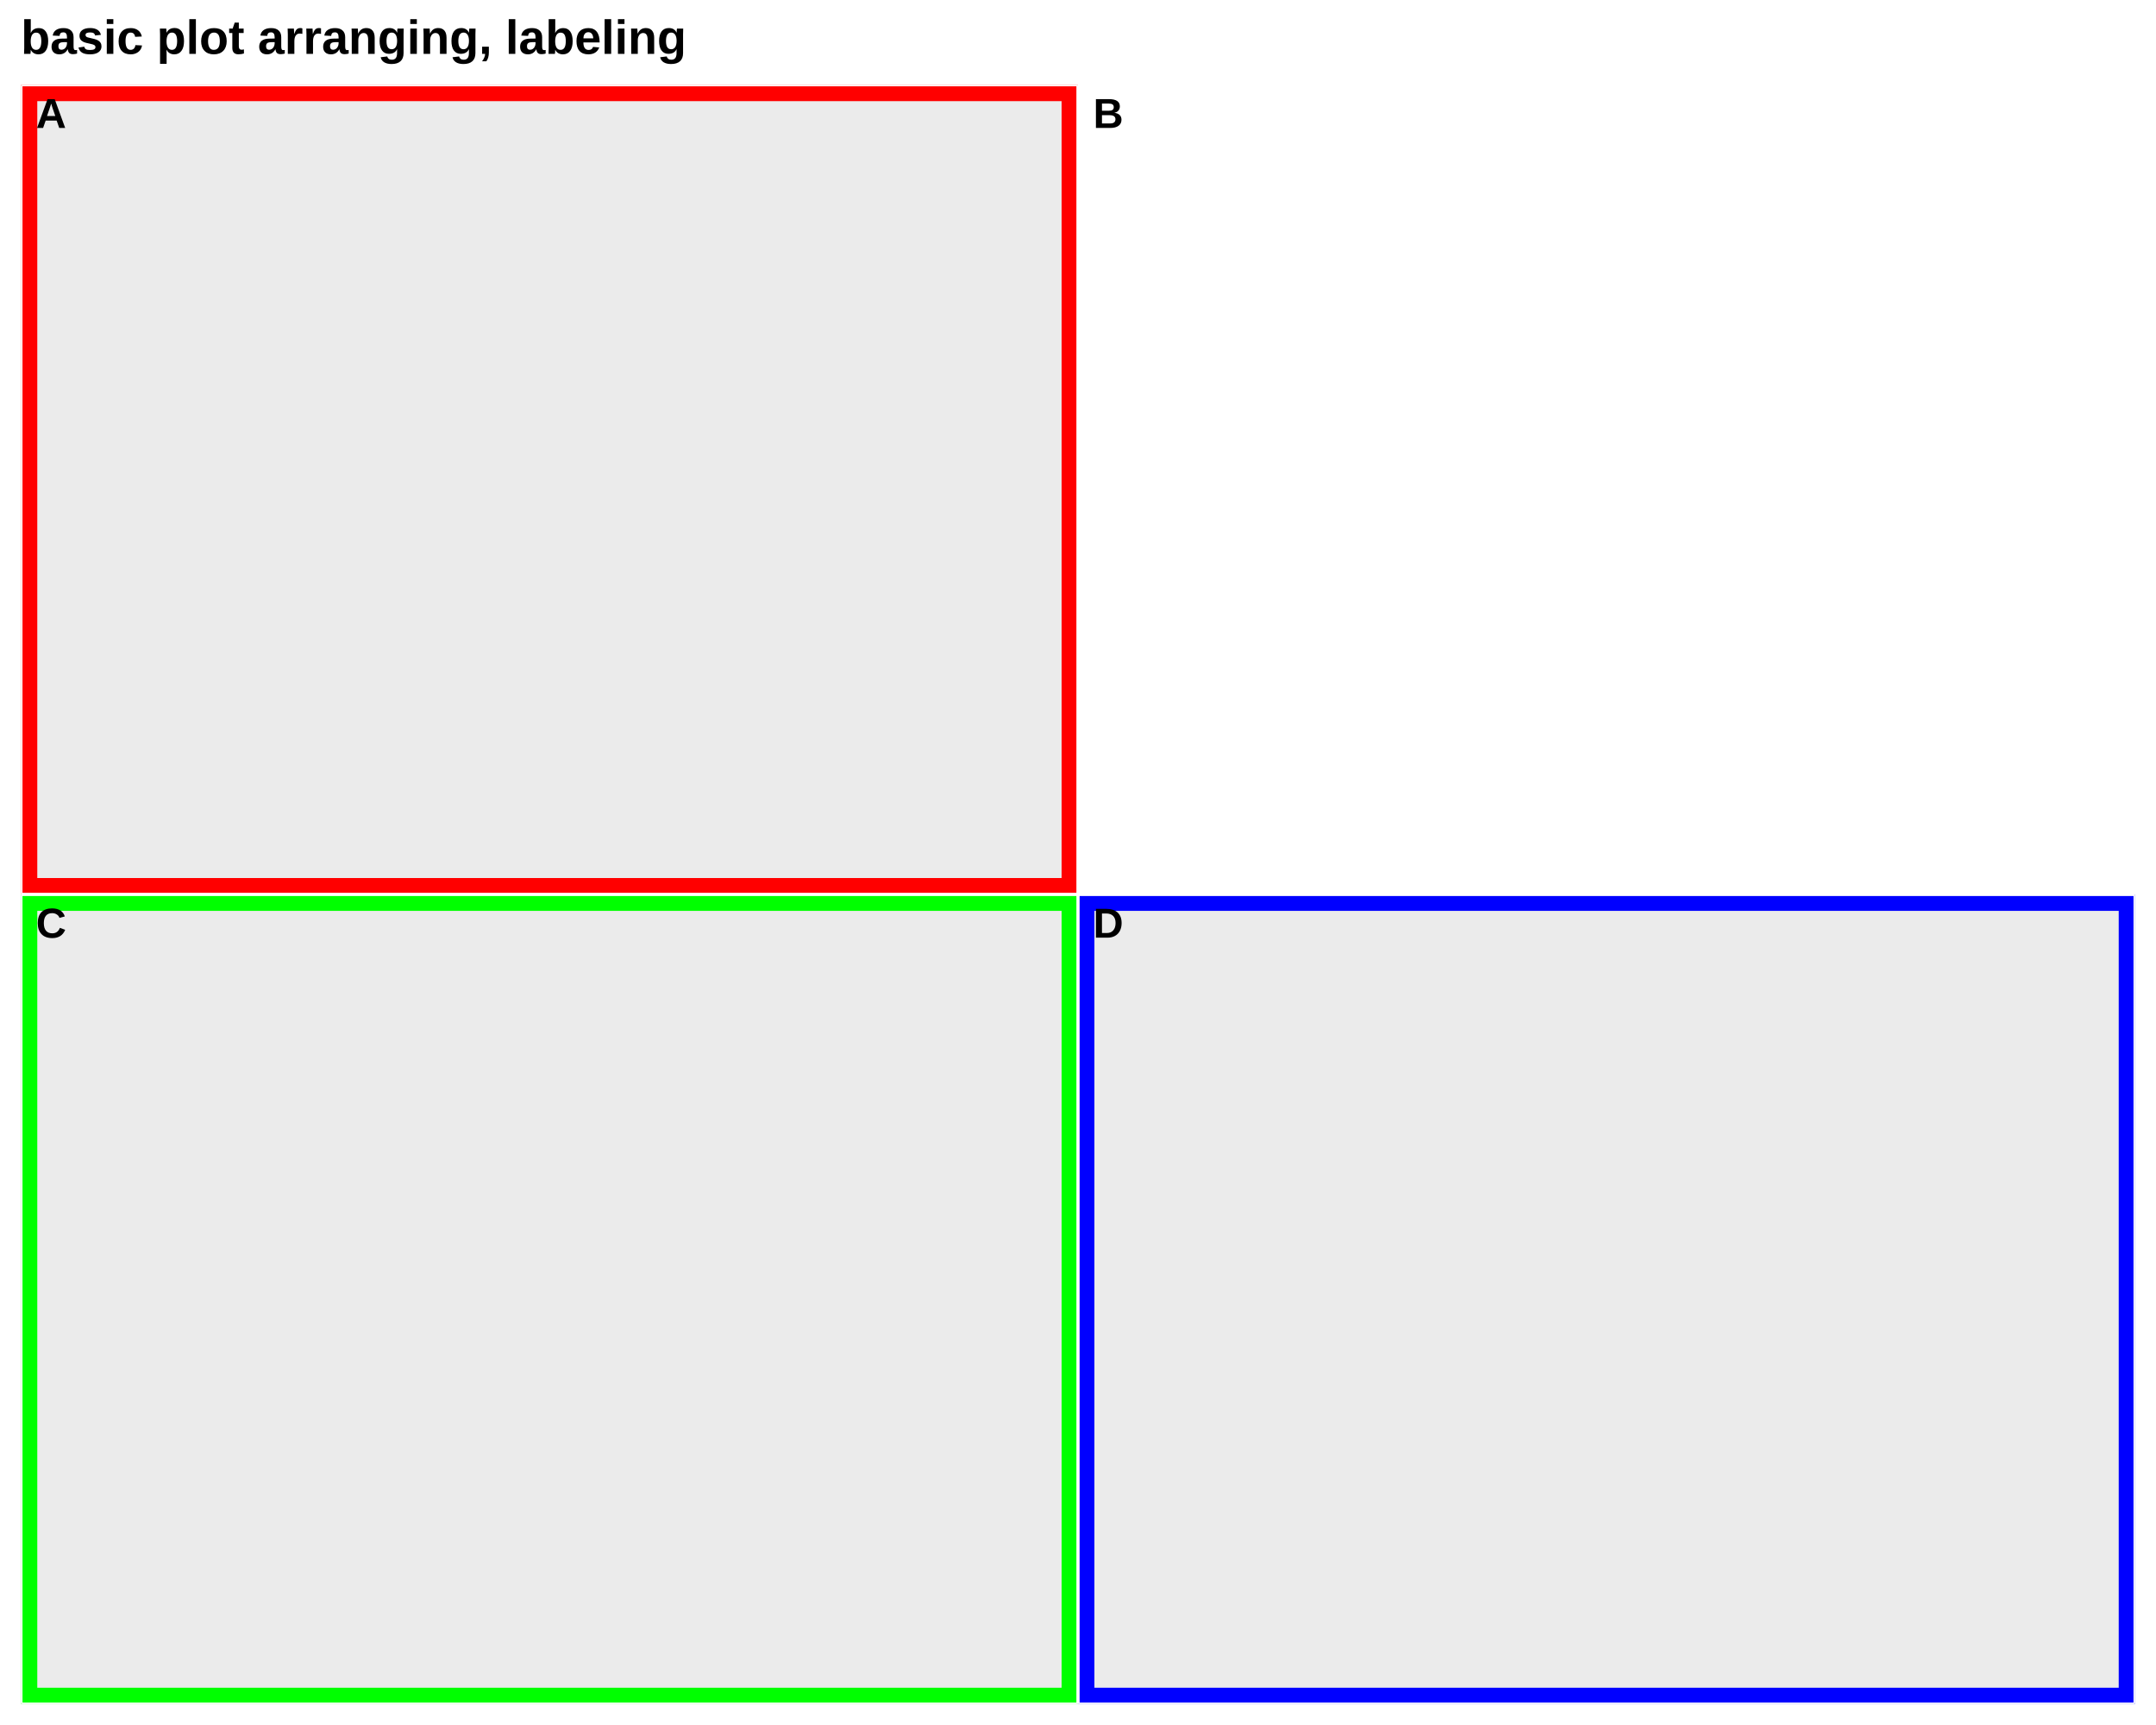
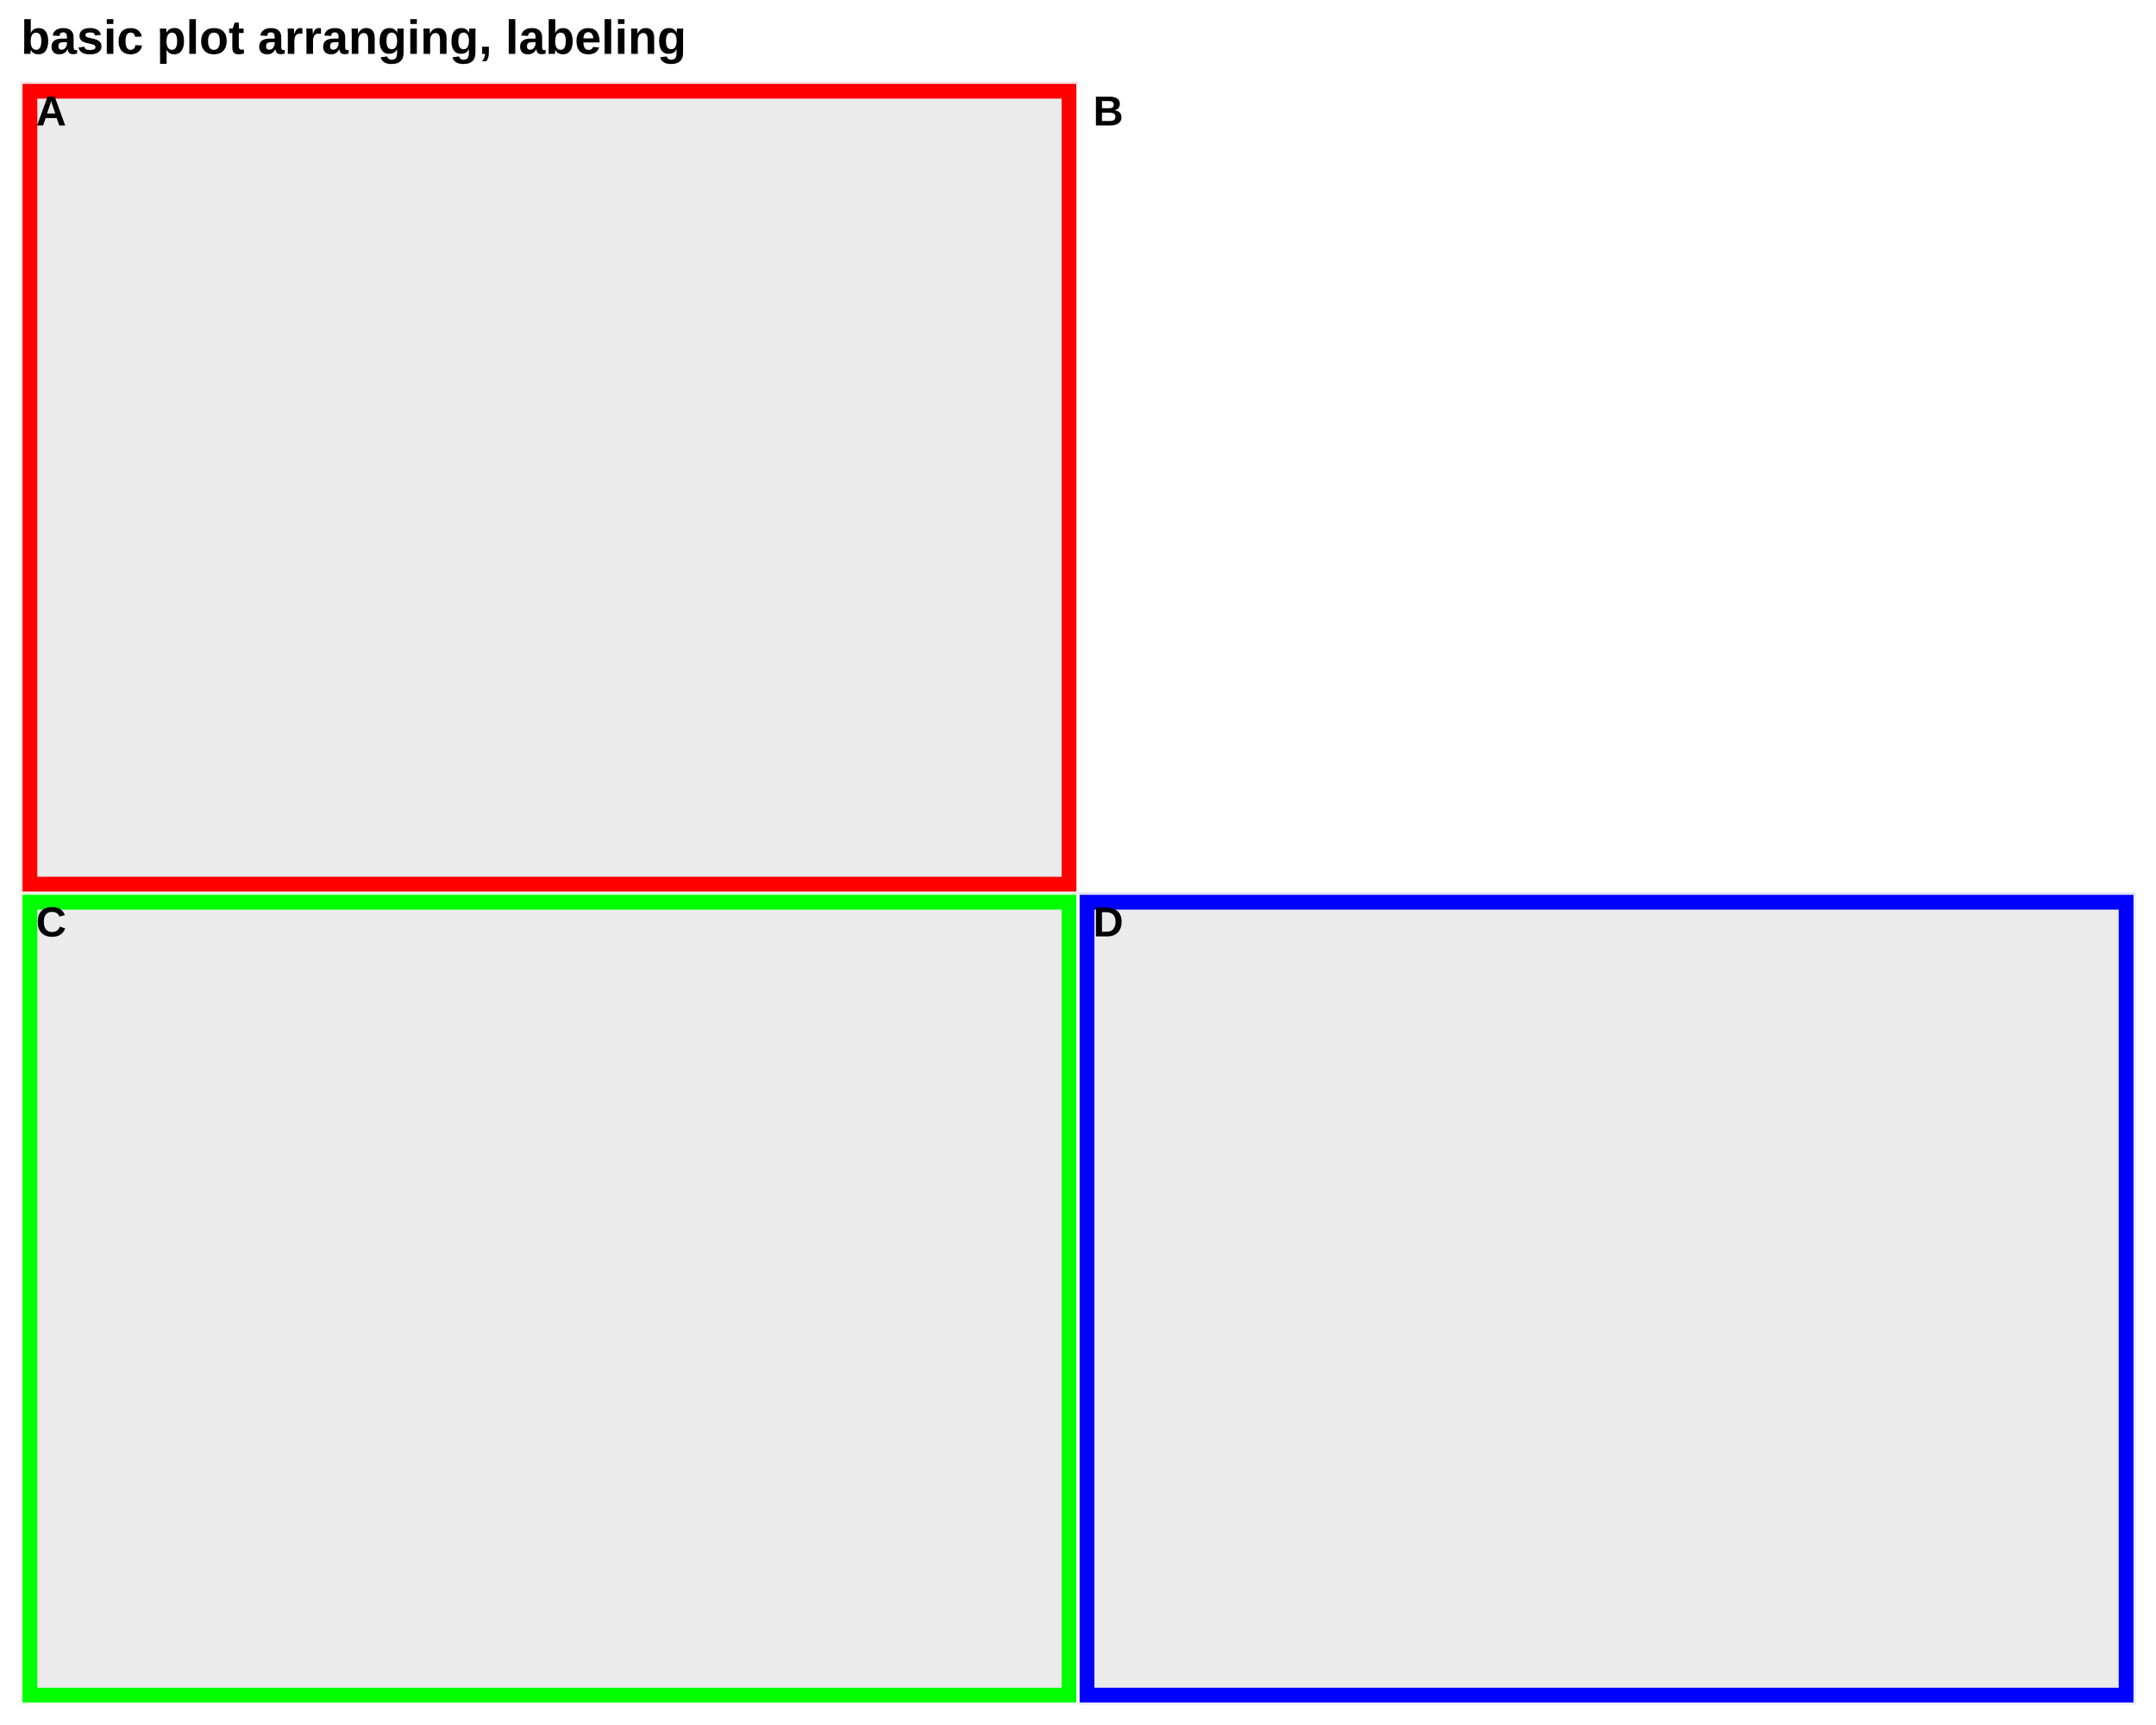
<svg xmlns="http://www.w3.org/2000/svg" viewBox="0 0 720.00 576.00">
  <defs>
    <style type="text/css">
    line, polyline, polygon, path, rect, circle {
      fill: none;
      stroke: #000000;
      stroke-linecap: round;
      stroke-linejoin: round;
      stroke-miterlimit: 10.00;
    }
  </style>
  </defs>
  <rect width="100%" height="100%" style="stroke: none; fill: #FFFFFF;" />
  <defs>
-     <clipPath id="cpNi45N3wzNjAuMDB8Mjk4LjY2fDI4LjI5">
-       <rect x="6.97" y="28.29" width="353.03" height="270.37" />
+     <clipPath id="cpNi45N3wzNjAuMDB8Mjk4LjI0fDI3LjQ1">
+       <rect x="6.97" y="27.45" width="353.03" height="270.79" />
    </clipPath>
  </defs>
-   <rect x="6.97" y="28.29" width="353.03" height="270.37" style="stroke-width: 1.07; stroke: #FFFFFF; fill: #FF0000;" clip-path="url(#cpNi45N3wzNjAuMDB8Mjk4LjY2fDI4LjI5)" />
+   <rect x="6.97" y="27.45" width="353.03" height="270.79" style="stroke-width: 1.07; stroke: #FFFFFF; fill: #FF0000;" clip-path="url(#cpNi45N3wzNjAuMDB8Mjk4LjI0fDI3LjQ1)" />
  <defs>
    <clipPath id="cpMC4wMHw3MjAuMDB8NTc2LjAwfDAuMDA=">
      <rect x="0.00" y="0.00" width="720.00" height="576.00" />
    </clipPath>
  </defs>
  <defs>
-     <clipPath id="cpMTIuNDV8MzU0LjUyfDI5My4xOHwzMy43Nw==">
-       <rect x="12.45" y="33.77" width="342.07" height="259.41" />
+     <clipPath id="cpMTIuNDV8MzU0LjUyfDI5Mi43NnwzMi45Mw==">
+       <rect x="12.45" y="32.93" width="342.07" height="259.83" />
    </clipPath>
  </defs>
-   <rect x="12.45" y="33.77" width="342.07" height="259.41" style="stroke-width: 1.07; stroke: none; fill: #EBEBEB;" clip-path="url(#cpMTIuNDV8MzU0LjUyfDI5My4xOHwzMy43Nw==)" />
+   <rect x="12.45" y="32.93" width="342.07" height="259.83" style="stroke-width: 1.07; stroke: none; fill: #EBEBEB;" clip-path="url(#cpMTIuNDV8MzU0LjUyfDI5Mi43NnwzMi45Mw==)" />
  <defs>
    <clipPath id="cpMC4wMHw3MjAuMDB8NTc2LjAwfDAuMDA=">
      <rect x="0.00" y="0.00" width="720.00" height="576.00" />
    </clipPath>
  </defs>
  <g clip-path="url(#cpMC4wMHw3MjAuMDB8NTc2LjAwfDAuMDA=)">
-     <text x="12.03" y="42.73" style="font-size: 14.00px; font-weight: bold; font-family: Liberation Sans;" textLength="10.11px" lengthAdjust="spacingAndGlyphs">A</text>
+     <text x="12.03" y="41.89" style="font-size: 14.00px; font-weight: bold; font-family: Liberation Sans;" textLength="10.11px" lengthAdjust="spacingAndGlyphs">A</text>
  </g>
  <g clip-path="url(#cpMC4wMHw3MjAuMDB8NTc2LjAwfDAuMDA=)">
-     <text x="365.05" y="42.73" style="font-size: 14.00px; font-weight: bold; font-family: Liberation Sans;" textLength="10.11px" lengthAdjust="spacingAndGlyphs">B</text>
+     <text x="365.05" y="41.89" style="font-size: 14.00px; font-weight: bold; font-family: Liberation Sans;" textLength="10.11px" lengthAdjust="spacingAndGlyphs">B</text>
  </g>
  <defs>
-     <clipPath id="cpNi45N3wzNjAuMDB8NTY5LjAzfDI5OC42Ng==">
-       <rect x="6.97" y="298.66" width="353.03" height="270.37" />
+     <clipPath id="cpNi45N3wzNjAuMDB8NTY5LjAzfDI5OC4yNA==">
+       <rect x="6.97" y="298.24" width="353.03" height="270.79" />
    </clipPath>
  </defs>
-   <rect x="6.97" y="298.66" width="353.03" height="270.37" style="stroke-width: 1.07; stroke: #FFFFFF; fill: #00FF00;" clip-path="url(#cpNi45N3wzNjAuMDB8NTY5LjAzfDI5OC42Ng==)" />
+   <rect x="6.97" y="298.24" width="353.03" height="270.79" style="stroke-width: 1.07; stroke: #FFFFFF; fill: #00FF00;" clip-path="url(#cpNi45N3wzNjAuMDB8NTY5LjAzfDI5OC4yNA==)" />
  <defs>
    <clipPath id="cpMC4wMHw3MjAuMDB8NTc2LjAwfDAuMDA=">
      <rect x="0.00" y="0.00" width="720.00" height="576.00" />
    </clipPath>
  </defs>
  <defs>
-     <clipPath id="cpMTIuNDV8MzU0LjUyfDU2My41NXwzMDQuMTQ=">
-       <rect x="12.45" y="304.14" width="342.07" height="259.41" />
+     <clipPath id="cpMTIuNDV8MzU0LjUyfDU2My41NXwzMDMuNzI=">
+       <rect x="12.45" y="303.72" width="342.07" height="259.83" />
    </clipPath>
  </defs>
-   <rect x="12.45" y="304.14" width="342.07" height="259.41" style="stroke-width: 1.07; stroke: none; fill: #EBEBEB;" clip-path="url(#cpMTIuNDV8MzU0LjUyfDU2My41NXwzMDQuMTQ=)" />
+   <rect x="12.45" y="303.72" width="342.07" height="259.83" style="stroke-width: 1.07; stroke: none; fill: #EBEBEB;" clip-path="url(#cpMTIuNDV8MzU0LjUyfDU2My41NXwzMDMuNzI=)" />
  <defs>
    <clipPath id="cpMC4wMHw3MjAuMDB8NTc2LjAwfDAuMDA=">
      <rect x="0.00" y="0.00" width="720.00" height="576.00" />
    </clipPath>
  </defs>
  <g clip-path="url(#cpMC4wMHw3MjAuMDB8NTc2LjAwfDAuMDA=)">
-     <text x="12.03" y="313.10" style="font-size: 14.00px; font-weight: bold; font-family: Liberation Sans;" textLength="10.11px" lengthAdjust="spacingAndGlyphs">C</text>
+     <text x="12.03" y="312.67" style="font-size: 14.00px; font-weight: bold; font-family: Liberation Sans;" textLength="10.11px" lengthAdjust="spacingAndGlyphs">C</text>
  </g>
  <defs>
-     <clipPath id="cpMzYwLjAwfDcxMy4wM3w1NjkuMDN8Mjk4LjY2">
-       <rect x="360.00" y="298.66" width="353.03" height="270.37" />
+     <clipPath id="cpMzYwLjAwfDcxMy4wM3w1NjkuMDN8Mjk4LjI0">
+       <rect x="360.00" y="298.24" width="353.03" height="270.79" />
    </clipPath>
  </defs>
-   <rect x="360.00" y="298.66" width="353.03" height="270.37" style="stroke-width: 1.07; stroke: #FFFFFF; fill: #0000FF;" clip-path="url(#cpMzYwLjAwfDcxMy4wM3w1NjkuMDN8Mjk4LjY2)" />
+   <rect x="360.00" y="298.24" width="353.03" height="270.79" style="stroke-width: 1.07; stroke: #FFFFFF; fill: #0000FF;" clip-path="url(#cpMzYwLjAwfDcxMy4wM3w1NjkuMDN8Mjk4LjI0)" />
  <defs>
    <clipPath id="cpMC4wMHw3MjAuMDB8NTc2LjAwfDAuMDA=">
      <rect x="0.00" y="0.00" width="720.00" height="576.00" />
    </clipPath>
  </defs>
  <defs>
-     <clipPath id="cpMzY1LjQ4fDcwNy41NXw1NjMuNTV8MzA0LjE0">
-       <rect x="365.48" y="304.14" width="342.07" height="259.41" />
+     <clipPath id="cpMzY1LjQ4fDcwNy41NXw1NjMuNTV8MzAzLjcy">
+       <rect x="365.48" y="303.72" width="342.07" height="259.83" />
    </clipPath>
  </defs>
-   <rect x="365.48" y="304.14" width="342.07" height="259.41" style="stroke-width: 1.07; stroke: none; fill: #EBEBEB;" clip-path="url(#cpMzY1LjQ4fDcwNy41NXw1NjMuNTV8MzA0LjE0)" />
+   <rect x="365.48" y="303.72" width="342.07" height="259.83" style="stroke-width: 1.07; stroke: none; fill: #EBEBEB;" clip-path="url(#cpMzY1LjQ4fDcwNy41NXw1NjMuNTV8MzAzLjcy)" />
  <defs>
    <clipPath id="cpMC4wMHw3MjAuMDB8NTc2LjAwfDAuMDA=">
      <rect x="0.00" y="0.00" width="720.00" height="576.00" />
    </clipPath>
  </defs>
  <g clip-path="url(#cpMC4wMHw3MjAuMDB8NTc2LjAwfDAuMDA=)">
-     <text x="365.05" y="313.10" style="font-size: 14.00px; font-weight: bold; font-family: Liberation Sans;" textLength="10.11px" lengthAdjust="spacingAndGlyphs">D</text>
+     <text x="365.05" y="312.67" style="font-size: 14.00px; font-weight: bold; font-family: Liberation Sans;" textLength="10.11px" lengthAdjust="spacingAndGlyphs">D</text>
  </g>
  <g clip-path="url(#cpMC4wMHw3MjAuMDB8NTc2LjAwfDAuMDA=)">
    <text x="6.97" y="17.99" style="font-size: 16.00px; font-weight: bold; font-family: Liberation Sans;" textLength="222.48px" lengthAdjust="spacingAndGlyphs">basic plot arranging, labeling</text>
  </g>
</svg>
